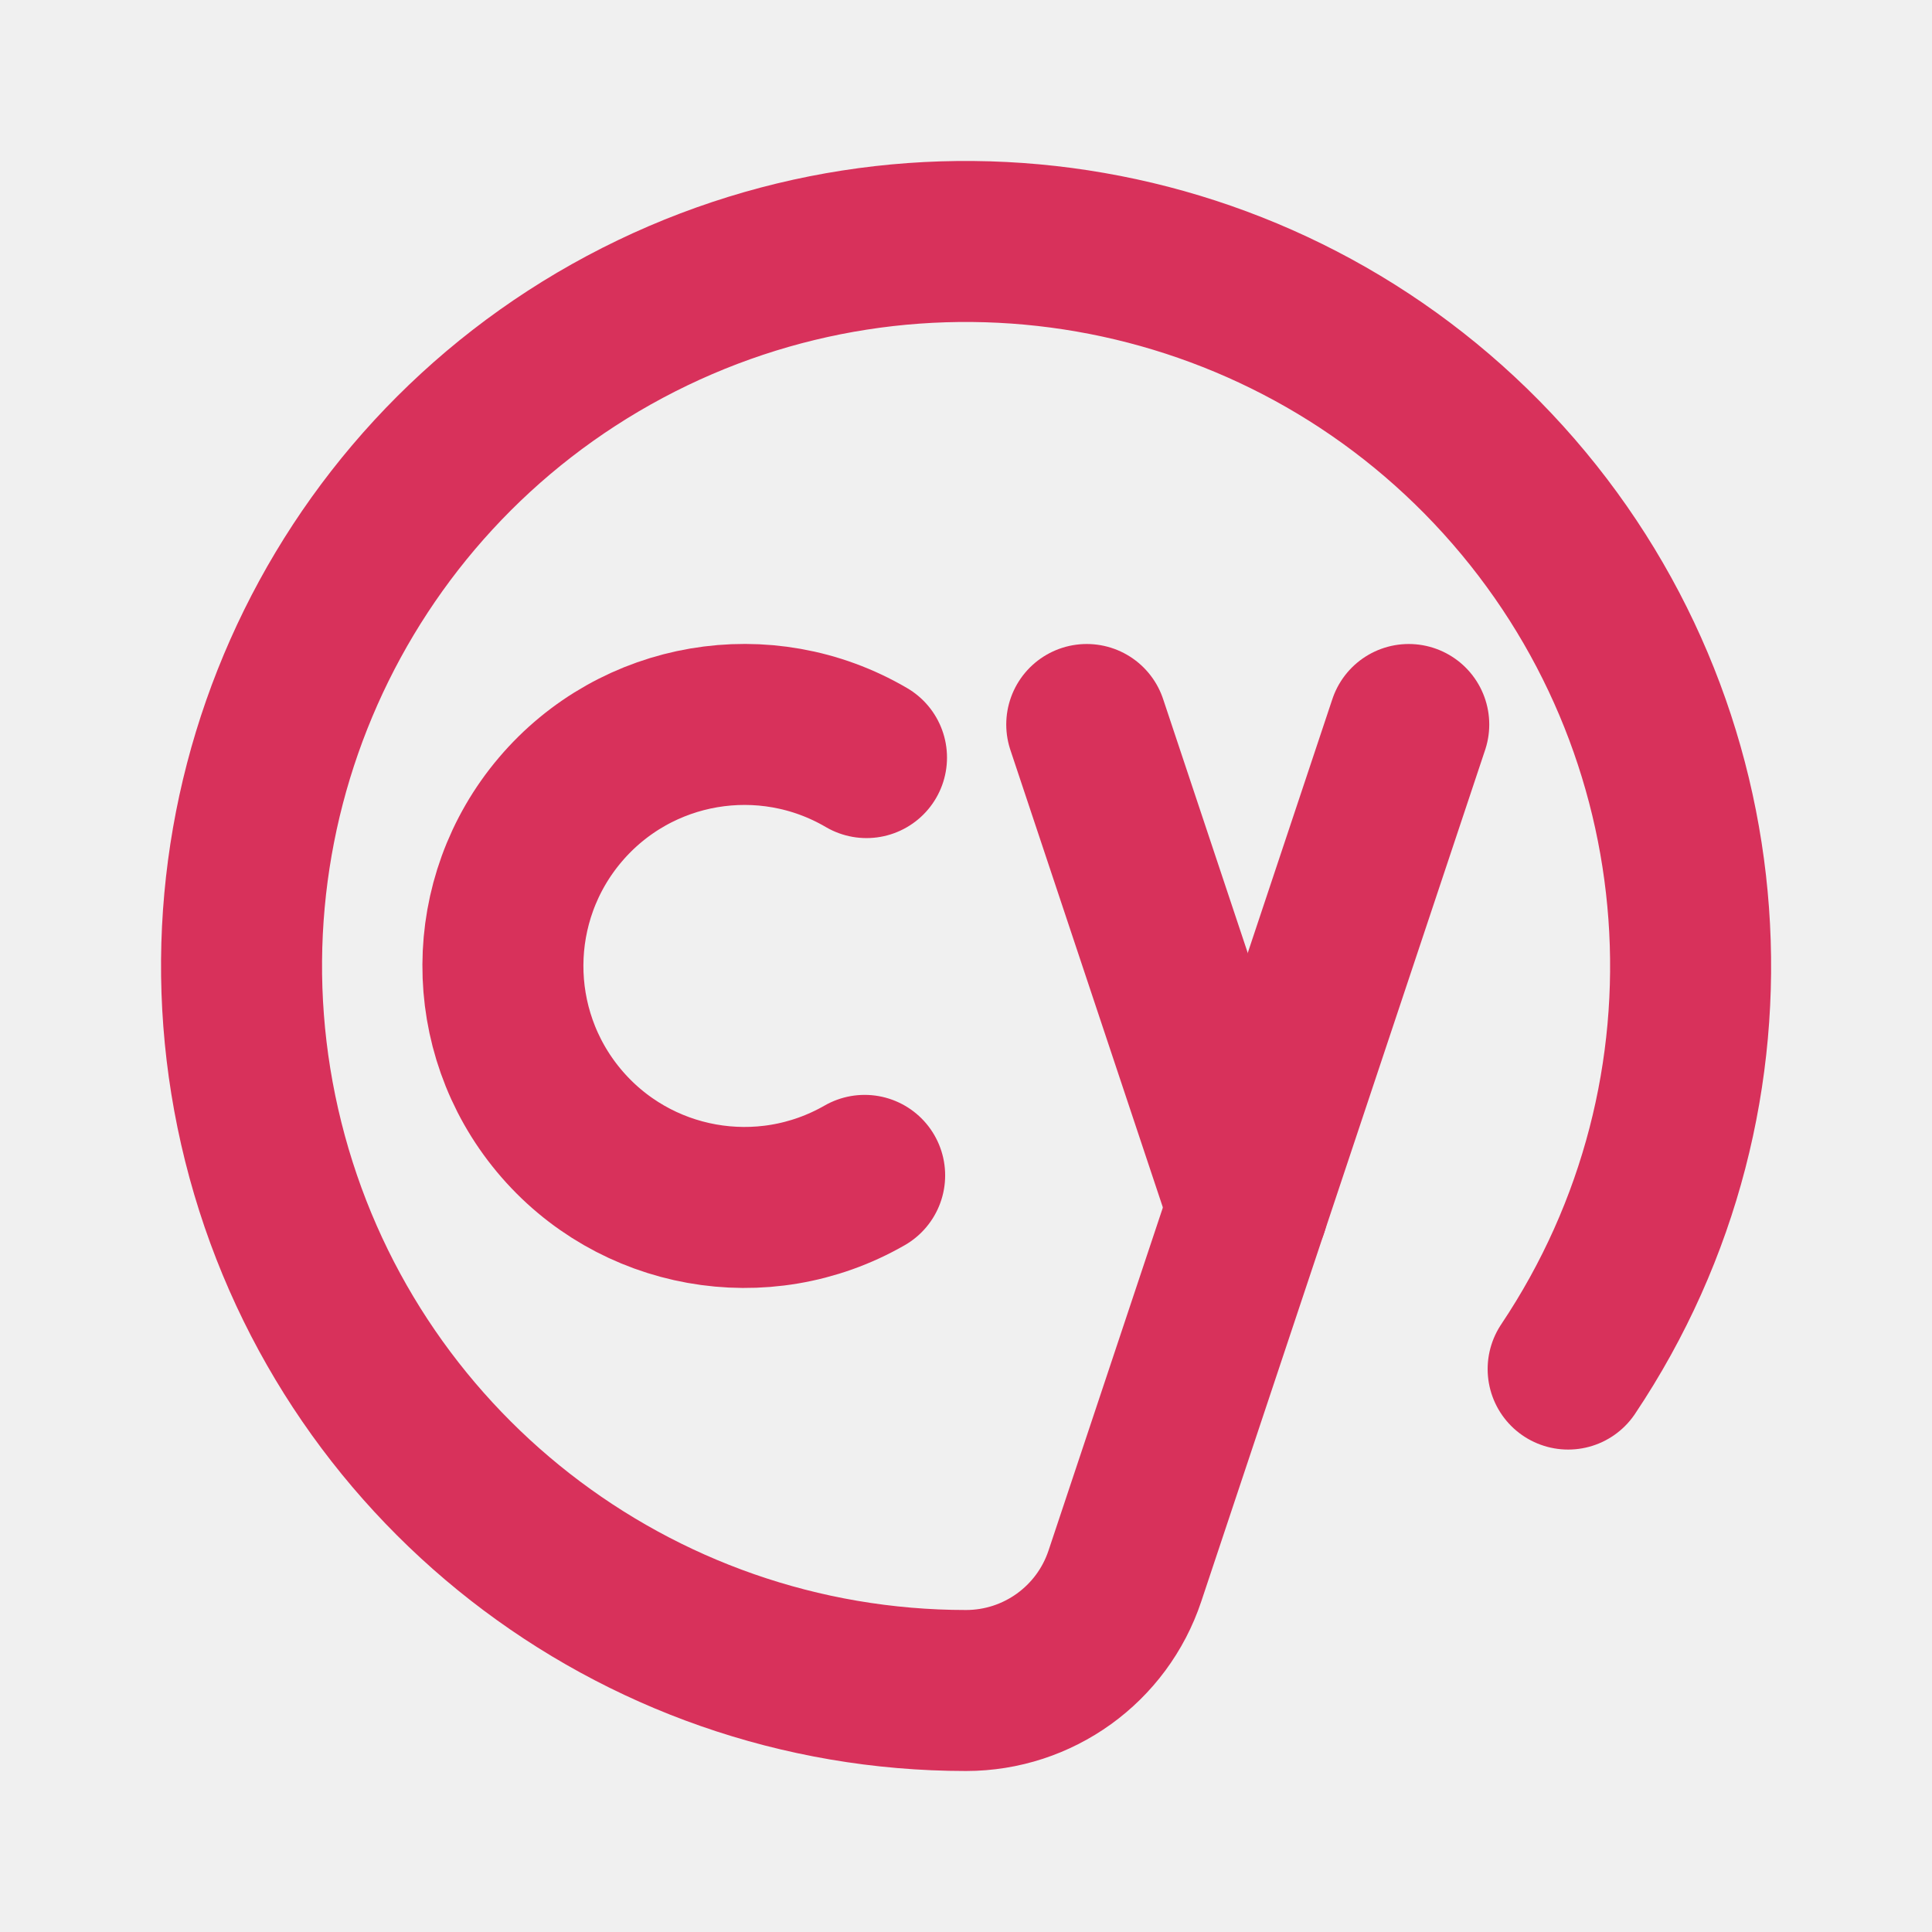
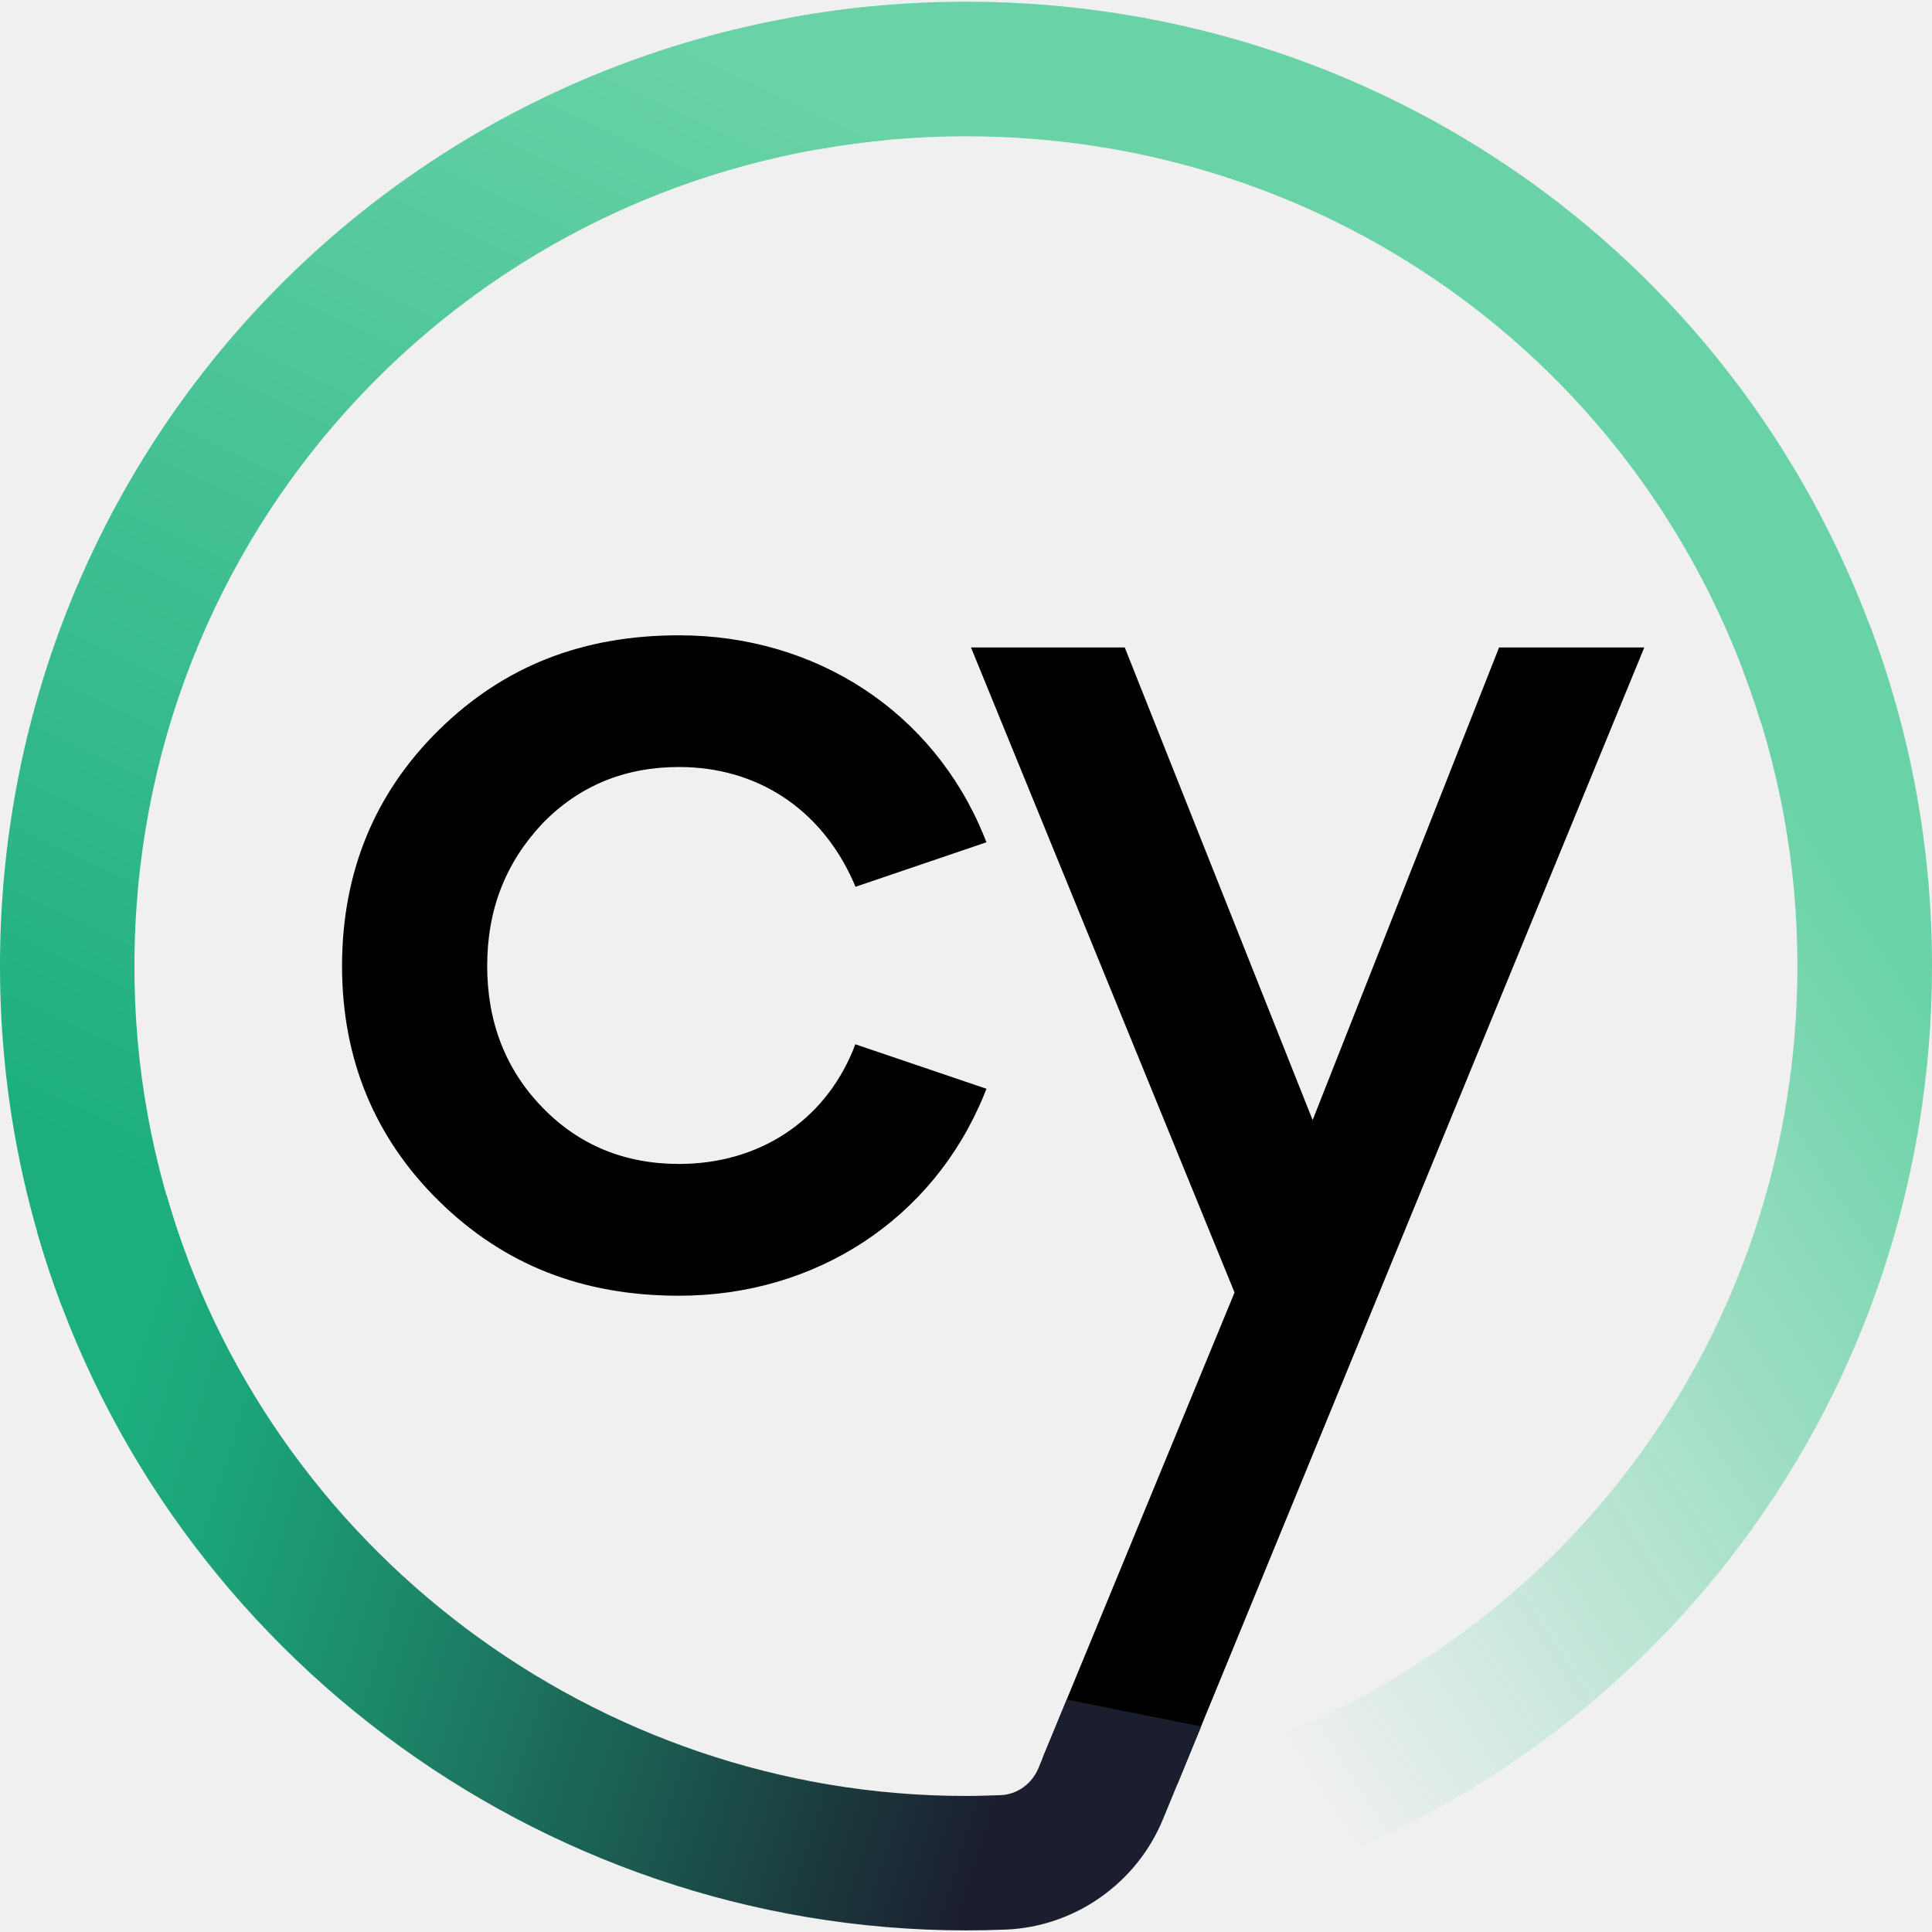
- <svg xmlns="http://www.w3.org/2000/svg" width="40" height="40" viewBox="0 0 24 24" stroke-width="2" stroke="#d8315b" fill="none" stroke-linecap="round" stroke-linejoin="round">
-   <path stroke="none" d="M0 0h24v24H0z" fill="none" />
-   <path d="M19.48 17.007a9 9 0 1 0 -7.48 3.993c.896 0 1.691 -.573 1.974 -1.423l3.526 -10.577" />
-   <path d="M13.5 9l2 6" />
-   <path stroke="274472" d="M10.764 9.411a3 3 0 1 0 -.023 5.19" />
+ <svg xmlns="http://www.w3.org/2000/svg" width="24" height="24" viewBox="0 0 24 24" fill="none">
+   <g clip-path="url(#clip0_523_729)">
+     <path d="M8.435 9.528C9.404 9.528 10.193 10.046 10.597 10.945L10.627 11.016L12.254 10.463L12.221 10.38C11.592 8.844 10.14 7.892 8.435 7.892C7.235 7.892 6.26 8.275 5.454 9.066C4.653 9.852 4.249 10.839 4.249 12.001C4.249 13.156 4.656 14.138 5.454 14.921C6.26 15.712 7.235 16.096 8.435 16.096C10.14 16.096 11.59 15.141 12.221 13.608L12.254 13.525L10.624 12.972L10.597 13.045C10.233 13.931 9.425 14.459 8.435 14.459C7.76 14.459 7.189 14.224 6.74 13.759C6.282 13.29 6.052 12.696 6.052 12.001C6.052 11.302 6.277 10.721 6.74 10.228C7.192 9.763 7.76 9.528 8.435 9.528Z" fill="black" />
+     <path d="M15.497 23.462L15.012 21.863C19.387 20.534 22.328 16.571 22.328 12.001C22.328 10.741 22.103 9.508 21.658 8.341L23.22 7.747C23.738 9.106 24.002 10.549 24 12.004C23.998 17.311 20.582 21.916 15.497 23.462Z" fill="url(#paint0_linear_523_729)" />
+     <path d="M21.876 8.98C20.539 4.62 16.571 1.693 11.999 1.693C11.379 1.693 10.76 1.748 10.15 1.857L9.854 0.213C10.562 0.085 11.28 0.021 11.999 0.021C17.308 0.021 21.919 3.423 23.472 8.488L21.876 8.98Z" fill="#69D3A7" />
+     <path d="M0.768 16.225C0.258 14.876 0 13.454 0 12.002C0 5.813 4.646 0.687 10.806 0.081L10.971 1.743C5.668 2.266 1.67 6.677 1.67 12.002C1.668 13.243 1.891 14.475 2.329 15.637L0.768 16.225Z" fill="url(#paint1_linear_523_729)" />
+     <path d="M12.062 8.043L15.336 16.056L12.951 21.84L14.621 22.174L20.426 8.043H18.622L16.306 13.914L13.972 8.043L12.062 8.043Z" fill="black" />
+     <path d="M13.252 21.113L12.9 21.964C12.82 22.159 12.635 22.293 12.428 22.3C12.284 22.305 12.143 22.31 11.996 22.31C7.411 22.31 3.329 19.241 2.069 14.846L0.462 15.305C1.927 20.41 6.669 23.977 11.994 23.98H11.996C12.163 23.98 12.33 23.977 12.496 23.97C13.353 23.934 14.118 23.396 14.446 22.601L14.921 21.446L13.252 21.113Z" fill="url(#paint2_linear_523_729)" />
+   </g>
+   <defs>
+     <linearGradient id="paint0_linear_523_729" x1="24.919" y1="12.077" x2="14.205" y2="19.013" gradientUnits="userSpaceOnUse">
+       <stop offset="0.081" stop-color="#69D3A7" />
+       <stop offset="1" stop-color="#69D3A7" stop-opacity="0" />
+     </linearGradient>
+     <linearGradient id="paint1_linear_523_729" x1="8.004" y1="0.172" x2="1.274" y2="14.447" gradientUnits="userSpaceOnUse">
+       <stop stop-color="#69D3A7" />
+       <stop offset="0.823" stop-color="#2AB586" />
+       <stop offset="1" stop-color="#1CAE7F" />
+     </linearGradient>
+     <linearGradient id="paint2_linear_523_729" x1="-0.017" y1="17.486" x2="17.631" y2="23.025" gradientUnits="userSpaceOnUse">
+       <stop offset="0.077" stop-color="#1CAE7F" />
+       <stop offset="0.164" stop-color="#1CA379" />
+       <stop offset="0.316" stop-color="#1C8568" />
+       <stop offset="0.516" stop-color="#1B554D" />
+       <stop offset="0.719" stop-color="#1B1E2E" />
+     </linearGradient>
+     <clipPath id="clip0_523_729">
+       <rect width="24" height="24" fill="white" />
+     </clipPath>
+   </defs>
</svg>
